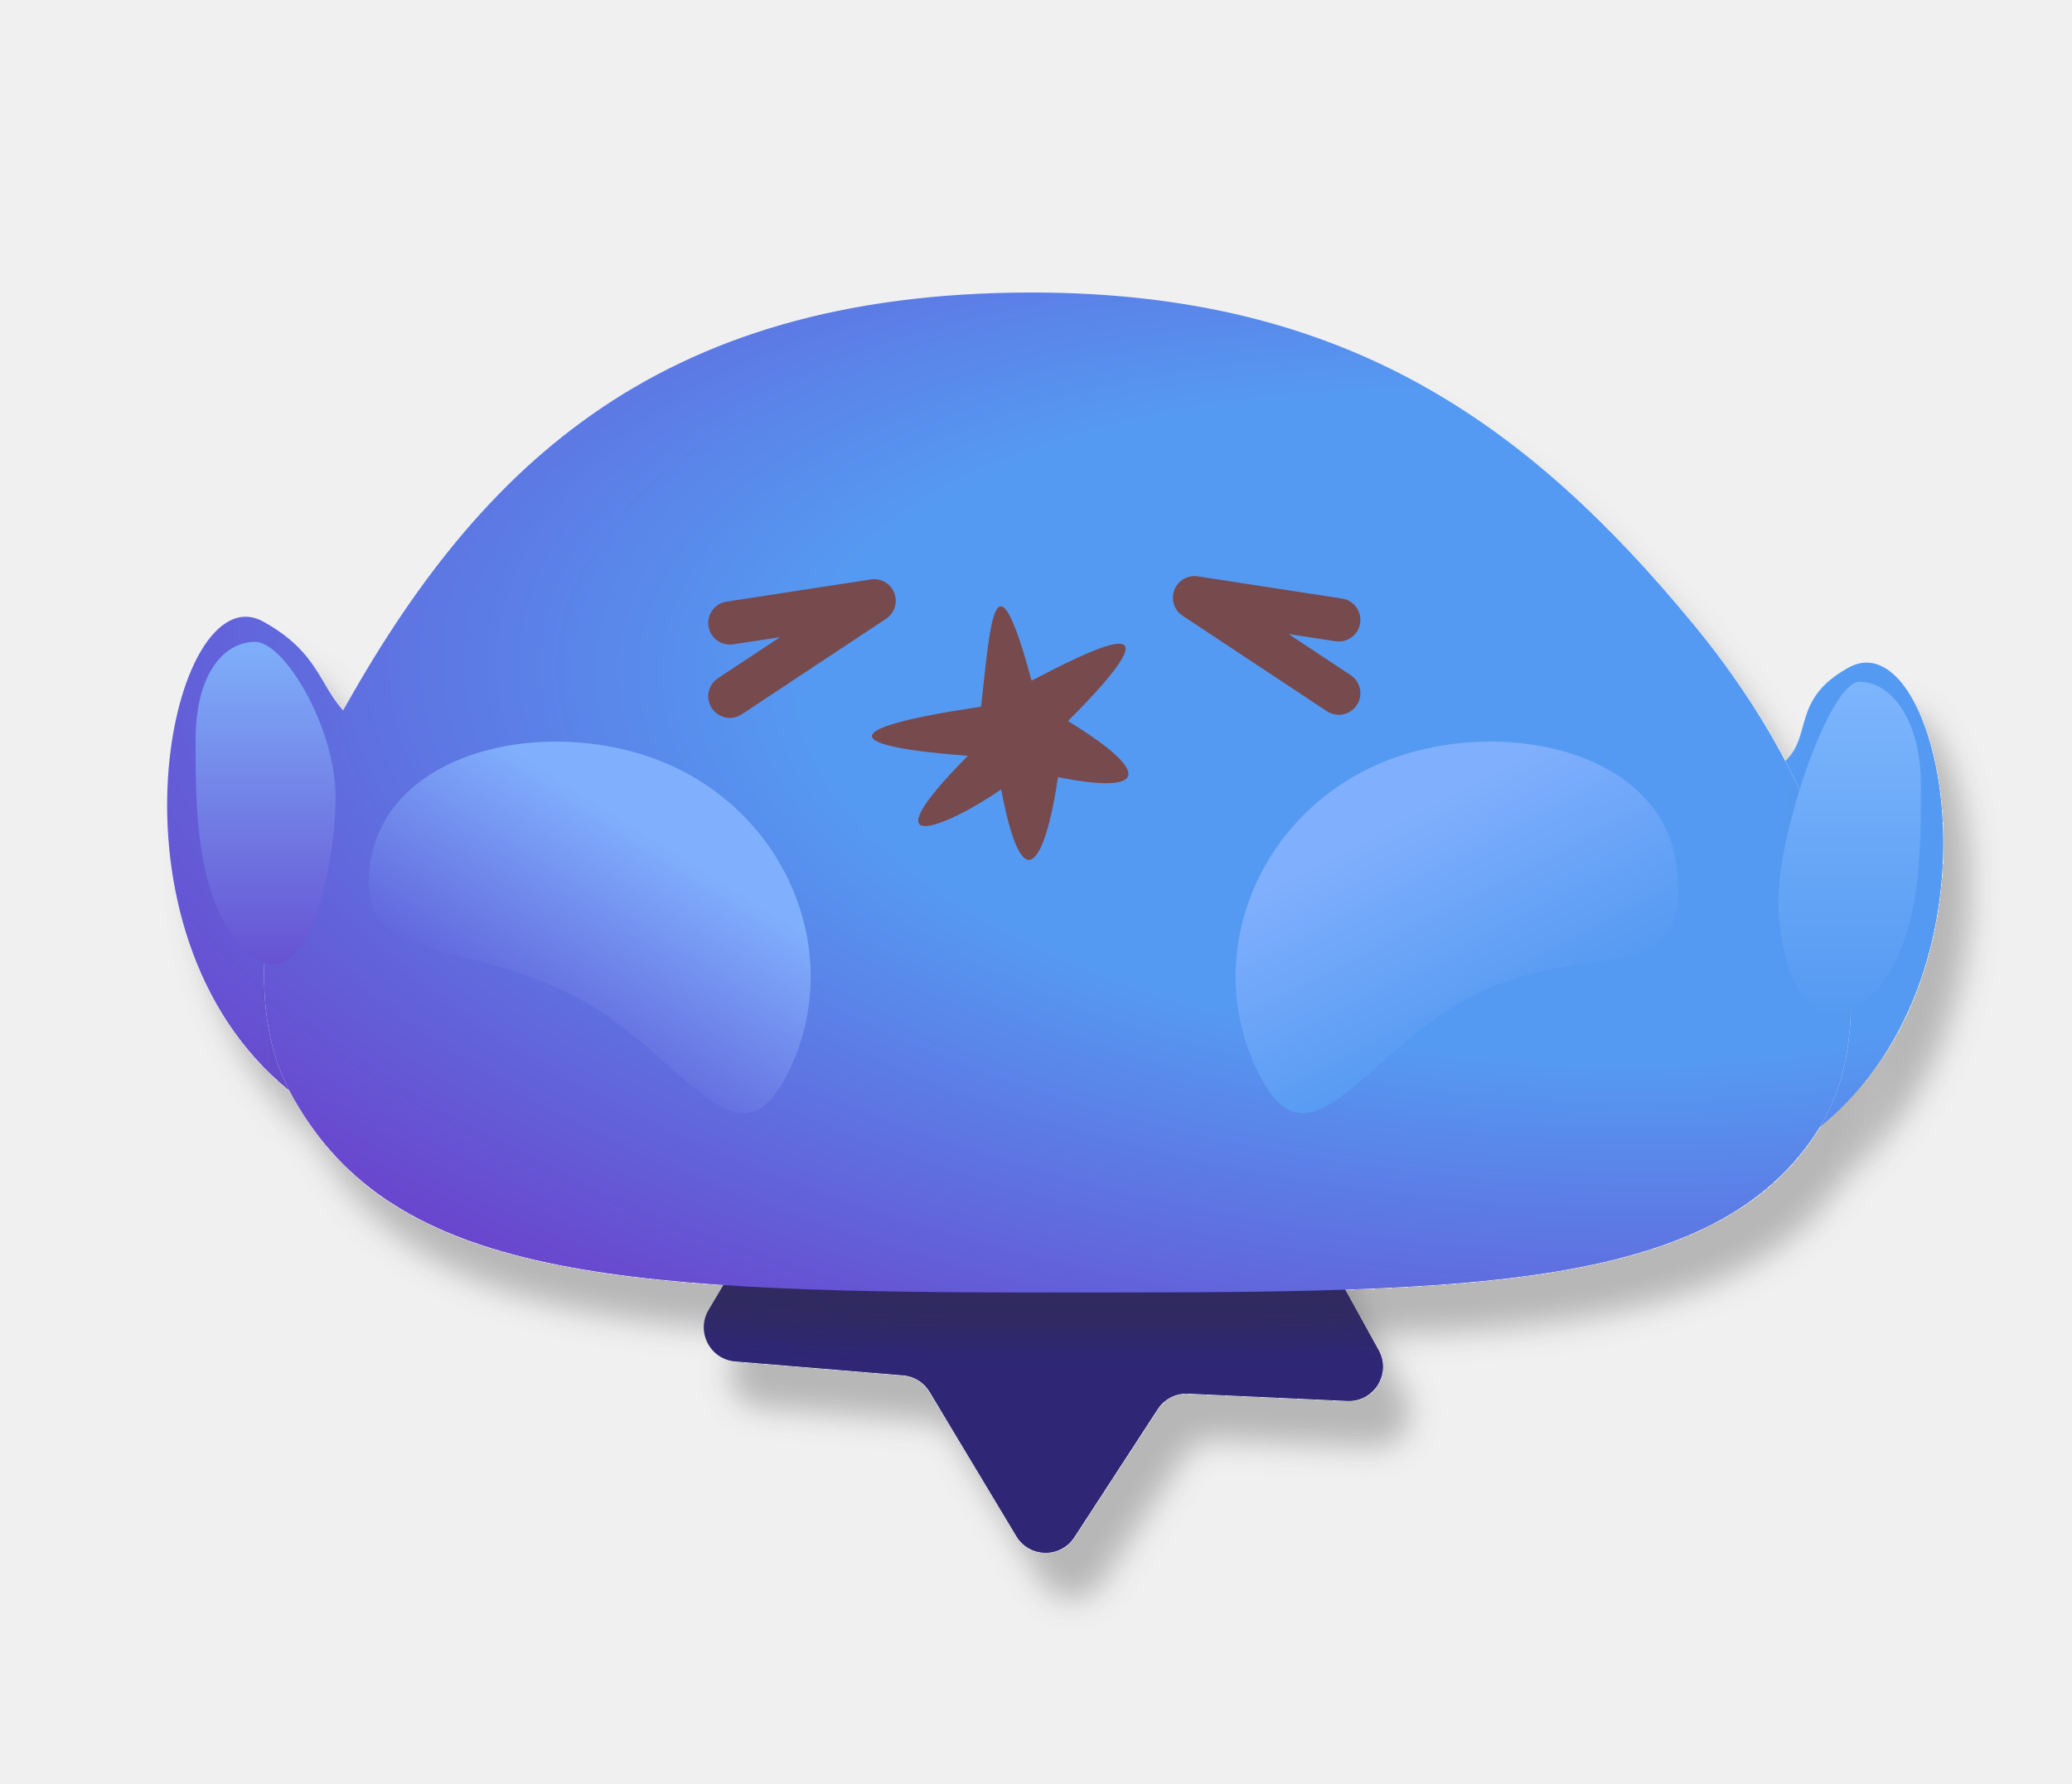
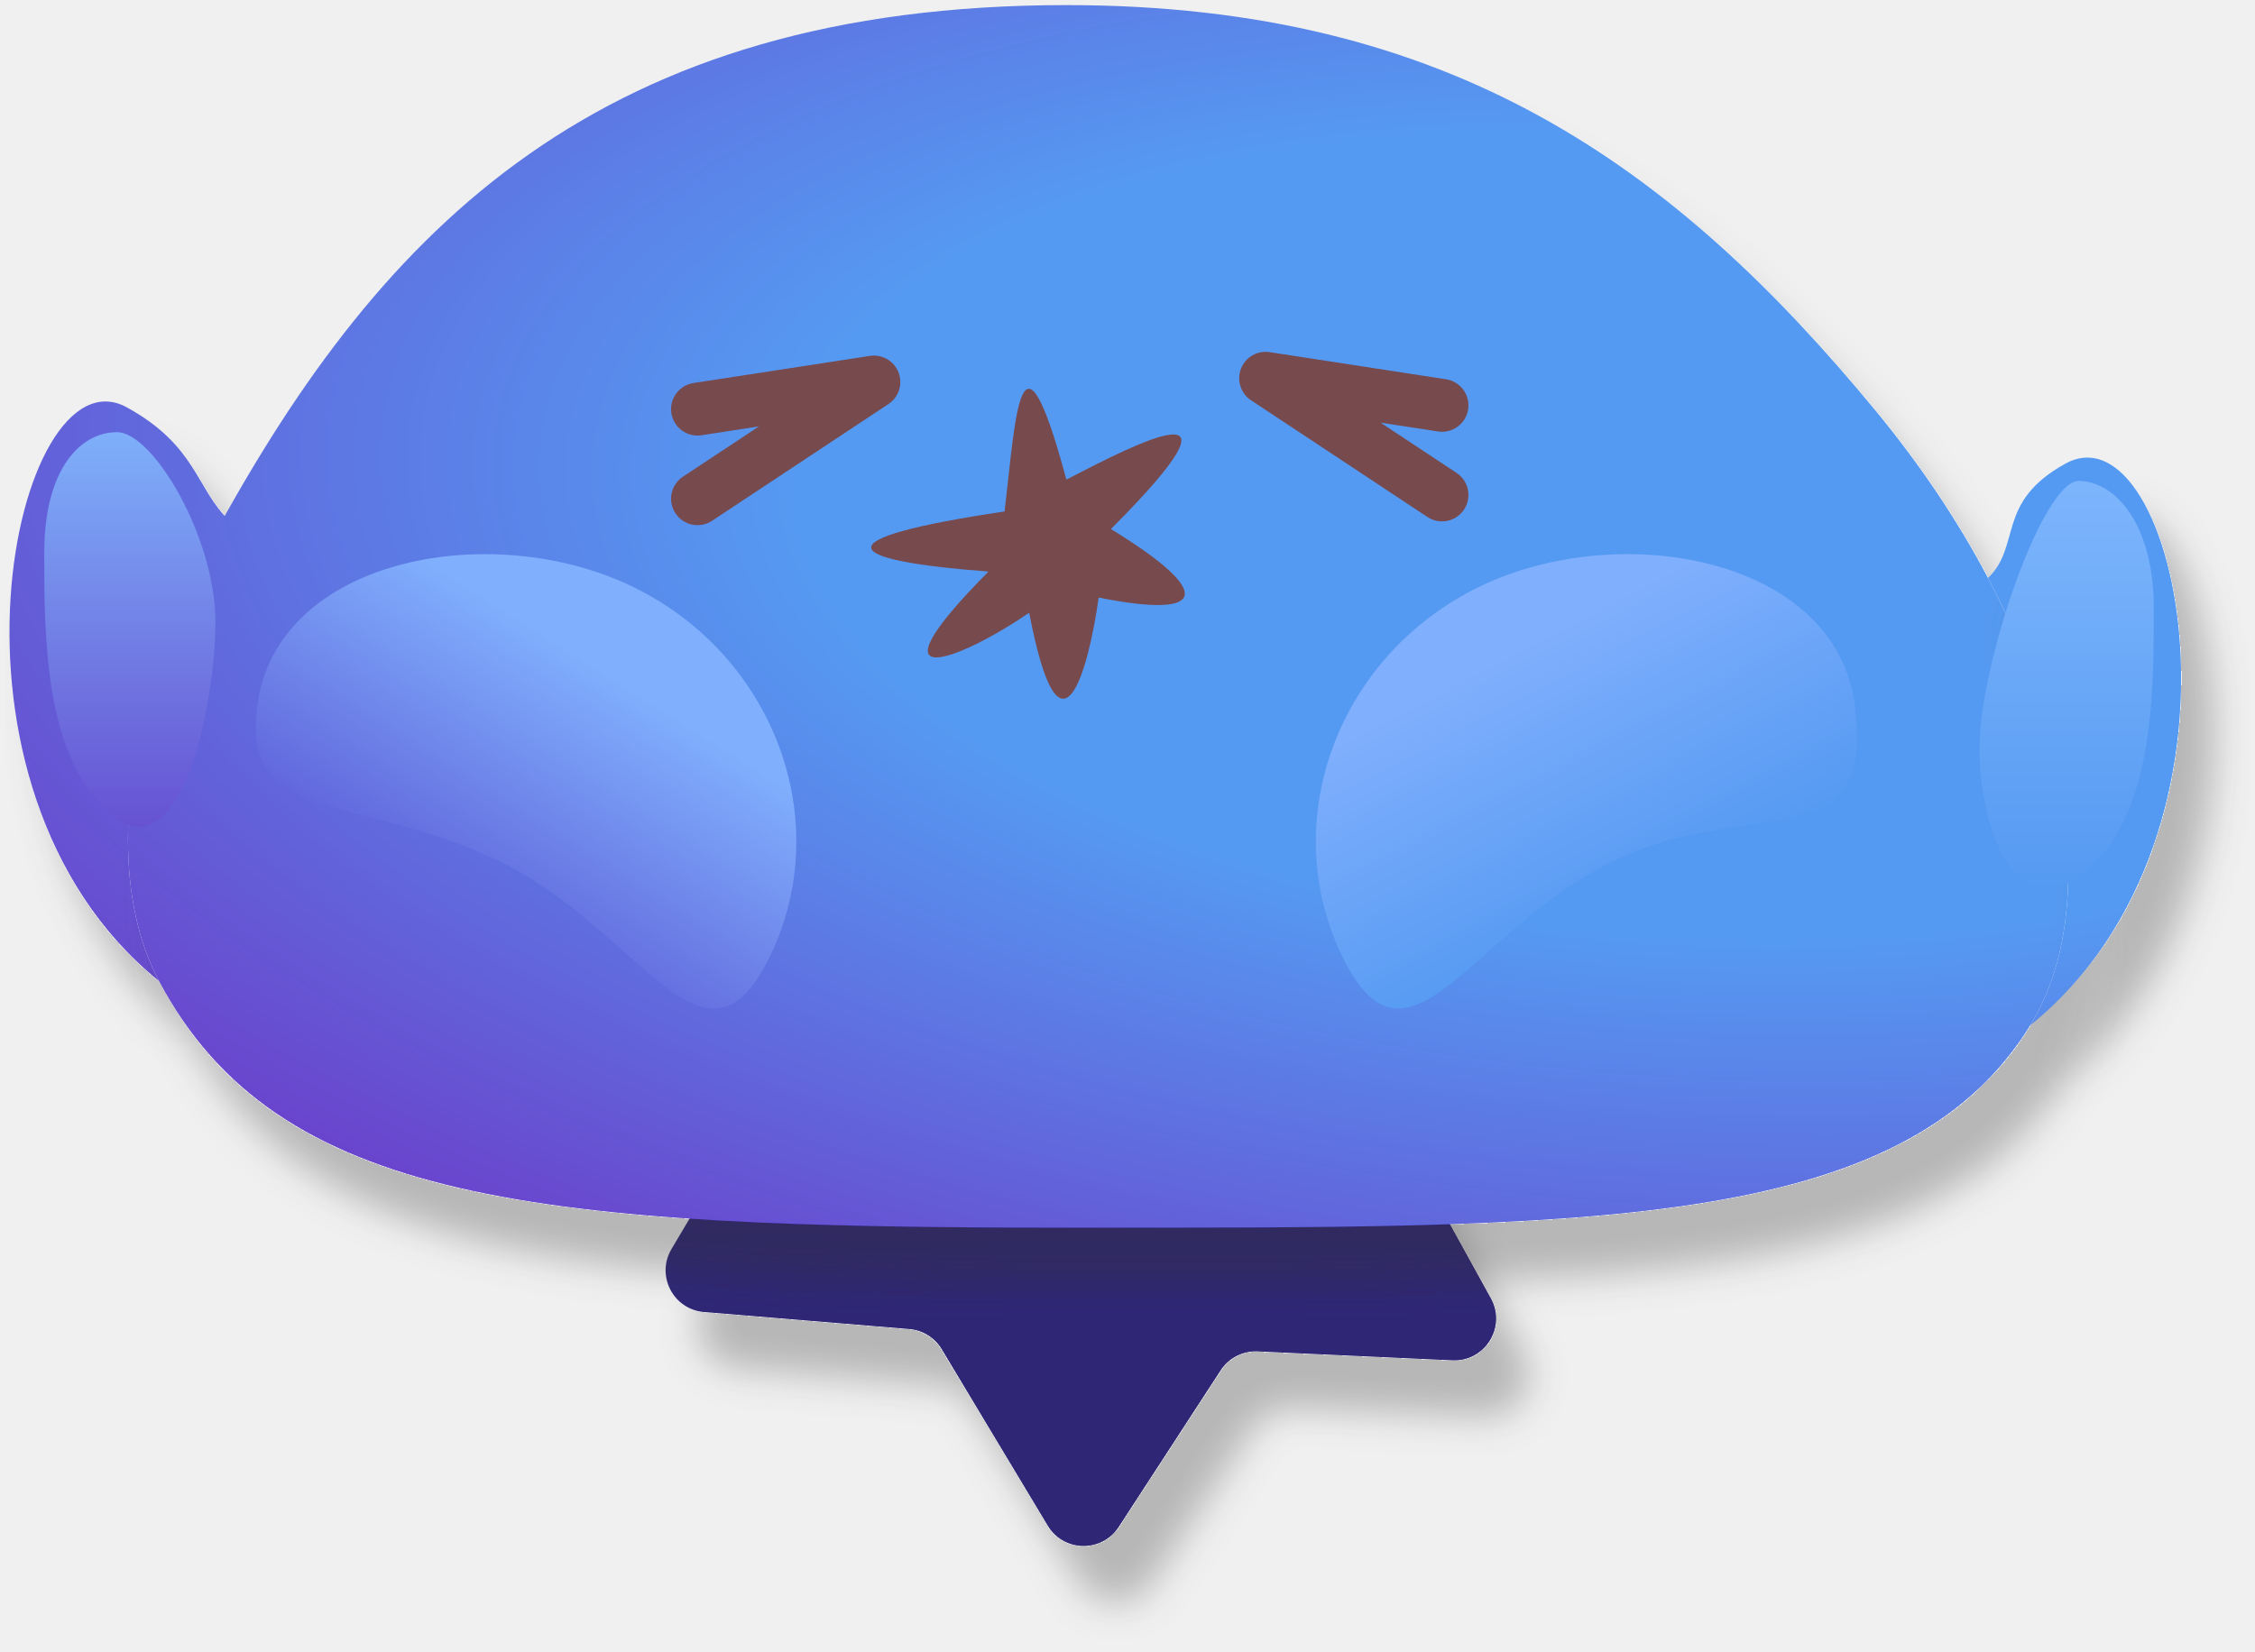
- <svg xmlns="http://www.w3.org/2000/svg" width="273" height="235" viewBox="0 0 273 235" fill="none">
-   <g filter="url(#filter0_d_14855_372)">
-     <path d="M181.662 177.949C183.364 181.037 181.027 184.796 177.506 184.635L156.525 183.673C154.927 183.598 153.41 184.377 152.537 185.717L141.553 202.595C139.735 205.388 135.622 205.313 133.906 202.457L122.479 183.433C121.731 182.188 120.431 181.38 118.985 181.261L96.868 179.426C93.548 179.151 91.662 175.494 93.362 172.63L103.64 155.313C104.456 153.937 104.483 152.232 103.711 150.832L93.567 132.44C91.865 129.354 94.202 125.595 97.723 125.756L118.705 126.718C120.302 126.792 121.819 126.013 122.692 124.673L133.676 107.796C135.494 105.003 139.608 105.077 141.323 107.934L152.75 126.958C153.498 128.202 154.799 129.01 156.245 129.13L178.36 130.964C181.681 131.239 183.567 134.896 181.866 137.761L171.589 155.078C170.773 156.453 170.746 158.158 171.518 159.559L181.662 177.949Z" fill="#2F2776" />
+ <svg xmlns="http://www.w3.org/2000/svg" width="243" height="178" viewBox="0 0 243 178" fill="none">
+   <g clip-path="url(#clip0_14961_354)">
+     <g filter="url(#filter0_d_14961_354)">
+       <path d="M160.662 139.949C162.364 143.037 160.027 146.796 156.506 146.635L135.525 145.673C133.927 145.598 132.41 146.377 131.537 147.717L120.553 164.595C118.735 167.388 114.622 167.313 112.906 164.457L101.479 145.433C100.731 144.188 99.431 143.38 97.985 143.261L75.868 141.426C72.548 141.151 70.662 137.494 72.362 134.63L82.64 117.313C83.456 115.937 83.483 114.232 82.711 112.832L72.567 94.44C70.865 91.354 73.202 87.595 76.723 87.756L97.705 88.718C99.302 88.792 100.819 88.013 101.692 86.673L112.676 69.796C114.494 67.003 118.608 67.077 120.323 69.934L131.75 88.958C132.498 90.202 133.799 91.01 135.245 91.13L157.36 92.964C160.681 93.239 162.567 96.896 160.866 99.761L150.589 117.078C149.773 118.453 149.746 120.158 150.518 121.559L160.662 139.949Z" fill="#2F2776" />
+     </g>
+     <g filter="url(#filter1_d_14961_354)">
+       <path d="M13.79 90.365C13.79 79.889 18.741 67.132 24.729 56.146C21.099 52.653 21.2 48.049 13.664 43.908C1.591 37.274 -8.829 84.727 17.141 105.755C14.951 101.633 13.79 96.57 13.79 90.365Z" fill="url(#paint0_radial_14961_354)" />
+     </g>
+     <g filter="url(#filter2_d_14961_354)">
+       <path d="M218.773 110.531C218.917 110.298 219.056 110.061 219.193 109.822C221.603 105.591 222.883 100.333 222.883 93.815C222.883 83.675 219.784 72.819 214.156 62.171C210.934 56.076 206.884 50.049 202.11 44.264C180.427 17.984 156.431 0.55 114.948 0.55C64.863 0.55 41.282 24.277 23.085 57.663C17.098 68.648 13.79 79.889 13.79 90.365C13.79 96.57 14.95 101.633 17.141 105.755C29.887 129.742 58.017 132.33 114.822 132.33C170.552 132.33 204.983 132.897 218.773 110.531Z" fill="url(#paint1_radial_14961_354)" />
+     </g>
+     <g filter="url(#filter3_d_14961_354)">
+       <path d="M222.883 93.815C222.883 100.333 221.603 105.591 219.192 109.822C219.056 110.061 218.916 110.298 218.773 110.531C244.743 89.503 234.652 43.337 222.579 49.971C215.042 54.111 217.856 58.813 214.228 62.306C219.811 72.911 222.883 83.718 222.883 93.815Z" fill="url(#paint2_radial_14961_354)" />
+     </g>
+     <path d="M213.32 80.615C213.32 89.737 217.467 100.35 225.061 93.616C232.093 87.381 232.093 74.679 232.093 65.557C232.093 56.435 227.883 51.846 223.999 51.846C220.116 51.846 213.32 71.493 213.32 80.615Z" fill="url(#paint3_linear_14961_354)" />
+     <path d="M93.739 38.363C95.06 38.159 96.346 38.903 96.828 40.151C97.31 41.398 96.859 42.813 95.743 43.551L76.735 56.134C75.423 57.002 73.656 56.643 72.788 55.331C71.92 54.02 72.28 52.253 73.591 51.385L81.781 45.964L75.596 46.916C74.041 47.155 72.588 46.089 72.348 44.535C72.109 42.98 73.175 41.526 74.73 41.287L93.739 38.363Z" fill="#774A4E" />
+     <path d="M136.816 37.956C135.495 37.753 134.209 38.497 133.727 39.744C133.245 40.992 133.696 42.407 134.812 43.145L153.821 55.728C155.131 56.596 156.899 56.236 157.767 54.925C158.634 53.614 158.275 51.847 156.964 50.979L148.774 45.558L154.96 46.509C156.514 46.748 157.968 45.682 158.207 44.128C158.446 42.574 157.38 41.12 155.825 40.881L136.816 37.956Z" fill="#774A4E" />
+     <path d="M114.913 51.692C109.898 33.066 109.469 44.955 108.254 55.13C88.359 58.089 90.392 60.389 106.519 61.609C93.005 75.24 103.455 71.174 110.907 66.043C114.248 83.584 117.29 72.263 118.394 64.409C129.982 66.743 131.056 63.955 119.714 57.028C135.782 40.915 122.523 47.762 114.913 51.692H114.913Z" fill="#774A4E" />
+     <path d="M23.213 67.036C23.213 76.158 19.393 94.38 11.8 87.646C4.769 81.411 4.769 68.709 4.769 59.587C4.769 50.465 8.725 46.584 12.608 46.584C16.492 46.584 23.213 57.914 23.213 67.036Z" fill="url(#paint4_linear_14961_354)" />
+     <path d="M82.985 103.051C75.916 117.66 69.076 100.227 53.808 92.838C38.54 85.45 26.184 89.079 27.694 76.296C29.597 60.178 52.871 55.834 68.139 63.222C83.408 70.611 90.054 88.443 82.985 103.051Z" fill="url(#paint5_linear_14961_354)" />
+     <path d="M144.624 103.051C151.693 117.66 158.532 100.226 173.801 92.838C189.07 85.45 201.819 93.107 199.915 76.295C198.088 60.169 174.738 55.834 159.469 63.222C144.202 70.61 137.555 88.443 144.624 103.051Z" fill="url(#paint6_linear_14961_354)" />
  </g>
-   <g filter="url(#filter1_d_14855_372)">
-     <path d="M34.79 128.365C34.79 117.889 39.741 105.132 45.729 94.146C42.099 90.653 42.2 86.049 34.664 81.908C22.591 75.274 12.171 122.727 38.141 143.755C35.951 139.633 34.79 134.57 34.79 128.365Z" fill="url(#paint0_radial_14855_372)" />
-   </g>
-   <g filter="url(#filter2_d_14855_372)">
-     <path d="M239.773 148.531C239.917 148.298 240.056 148.061 240.193 147.822C242.603 143.591 243.883 138.333 243.883 131.815C243.883 121.675 240.784 110.819 235.156 100.171C231.934 94.076 227.884 88.049 223.11 82.264C201.427 55.984 177.431 38.55 135.948 38.55C85.863 38.55 62.282 62.277 44.085 95.663C38.098 106.648 34.79 117.889 34.79 128.365C34.79 134.57 35.95 139.633 38.141 143.755C50.887 167.742 79.017 170.33 135.822 170.33C191.552 170.33 225.983 170.897 239.773 148.531Z" fill="url(#paint1_radial_14855_372)" />
-   </g>
-   <g filter="url(#filter3_d_14855_372)">
-     <path d="M243.883 131.815C243.883 138.333 242.603 143.591 240.192 147.822C240.056 148.061 239.916 148.298 239.773 148.531C265.743 127.503 255.652 81.337 243.579 87.971C236.042 92.112 238.856 96.813 235.228 100.306C240.811 110.911 243.883 121.718 243.883 131.815Z" fill="url(#paint2_radial_14855_372)" />
-   </g>
-   <path d="M234.32 118.615C234.32 127.737 238.467 138.35 246.061 131.616C253.093 125.381 253.093 112.679 253.093 103.557C253.093 94.435 248.883 89.846 244.999 89.846C241.116 89.846 234.32 109.493 234.32 118.615Z" fill="url(#paint3_linear_14855_372)" />
-   <path d="M114.739 76.363C116.06 76.159 117.346 76.903 117.828 78.151C118.31 79.398 117.859 80.813 116.743 81.551L97.735 94.134C96.423 95.002 94.656 94.643 93.788 93.332C92.92 92.02 93.28 90.253 94.591 89.385L102.781 83.964L96.596 84.916C95.041 85.155 93.588 84.089 93.348 82.534C93.109 80.98 94.175 79.526 95.73 79.287L114.739 76.363Z" fill="#774A4E" />
-   <path d="M157.816 75.956C156.495 75.753 155.209 76.497 154.727 77.744C154.245 78.992 154.696 80.407 155.812 81.145L174.821 93.728C176.131 94.596 177.899 94.236 178.767 92.925C179.634 91.614 179.275 89.847 177.964 88.979L169.774 83.558L175.96 84.509C177.514 84.749 178.968 83.682 179.207 82.128C179.446 80.574 178.38 79.12 176.825 78.881L157.816 75.956Z" fill="#774A4E" />
-   <path d="M135.913 89.692C130.898 71.066 130.469 82.955 129.254 93.13C109.359 96.088 111.392 98.389 127.519 99.609C114.005 113.24 124.455 109.174 131.907 104.043C135.248 121.584 138.29 110.263 139.394 102.41C150.982 104.743 152.056 101.955 140.714 95.028C156.782 78.915 143.523 85.762 135.913 89.692H135.913Z" fill="#774A4E" />
-   <path d="M44.213 105.036C44.213 114.158 40.393 132.38 32.8 125.646C25.769 119.411 25.769 106.709 25.769 97.587C25.769 88.465 29.725 84.584 33.608 84.584C37.492 84.584 44.213 95.914 44.213 105.036Z" fill="url(#paint4_linear_14855_372)" />
-   <path d="M103.985 141.051C96.916 155.66 90.076 138.227 74.808 130.838C59.54 123.45 47.184 127.078 48.694 114.295C50.597 98.178 73.871 93.834 89.139 101.222C104.408 108.611 111.054 126.443 103.985 141.051Z" fill="url(#paint5_linear_14855_372)" />
-   <path d="M165.624 141.051C172.693 155.66 179.532 138.226 194.801 130.838C210.07 123.449 222.819 131.107 220.915 114.295C219.088 98.169 195.738 93.834 180.469 101.222C165.202 108.61 158.555 126.443 165.624 141.051Z" fill="url(#paint6_linear_14855_372)" />
  <defs>
-     <filter id="filter0_d_14855_372" x="92.225" y="105.746" width="97.778" height="108.899" filterUnits="userSpaceOnUse" color-interpolation-filters="sRGB">
+     <filter id="filter0_d_14961_354" x="71.225" y="67.746" width="97.778" height="108.899" filterUnits="userSpaceOnUse" color-interpolation-filters="sRGB">
      <feFlood flood-opacity="0" result="BackgroundImageFix" />
      <feColorMatrix in="SourceAlpha" type="matrix" values="0 0 0 0 0 0 0 0 0 0 0 0 0 0 0 0 0 0 127 0" result="hardAlpha" />
      <feOffset dx="3.5" dy="6" />
      <feGaussianBlur stdDeviation="2" />
      <feComposite in2="hardAlpha" operator="out" />
      <feColorMatrix type="matrix" values="0 0 0 0 0.204 0 0 0 0 0.192 0 0 0 0 0.192 0 0 0 0.3 0" />
-       <feBlend mode="normal" in2="BackgroundImageFix" result="effect1_dropShadow_14855_372" />
-       <feBlend mode="normal" in="SourceGraphic" in2="effect1_dropShadow_14855_372" result="shape" />
+       <feBlend mode="normal" in2="BackgroundImageFix" result="effect1_dropShadow_14961_354" />
+       <feBlend mode="normal" in="SourceGraphic" in2="effect1_dropShadow_14961_354" result="shape" />
    </filter>
-     <filter id="filter1_d_14855_372" x="21.52" y="81.278" width="31.708" height="72.477" filterUnits="userSpaceOnUse" color-interpolation-filters="sRGB">
+     <filter id="filter1_d_14961_354" x="0.521" y="43.278" width="31.708" height="72.477" filterUnits="userSpaceOnUse" color-interpolation-filters="sRGB">
      <feFlood flood-opacity="0" result="BackgroundImageFix" />
      <feColorMatrix in="SourceAlpha" type="matrix" values="0 0 0 0 0 0 0 0 0 0 0 0 0 0 0 0 0 0 127 0" result="hardAlpha" />
      <feOffset dx="3.5" dy="6" />
      <feGaussianBlur stdDeviation="2" />
      <feComposite in2="hardAlpha" operator="out" />
      <feColorMatrix type="matrix" values="0 0 0 0 0.204 0 0 0 0 0.192 0 0 0 0 0.192 0 0 0 0.3 0" />
-       <feBlend mode="normal" in2="BackgroundImageFix" result="effect1_dropShadow_14855_372" />
-       <feBlend mode="normal" in="SourceGraphic" in2="effect1_dropShadow_14855_372" result="shape" />
+       <feBlend mode="normal" in2="BackgroundImageFix" result="effect1_dropShadow_14961_354" />
+       <feBlend mode="normal" in="SourceGraphic" in2="effect1_dropShadow_14961_354" result="shape" />
    </filter>
-     <filter id="filter2_d_14855_372" x="34.29" y="38.55" width="217.093" height="141.781" filterUnits="userSpaceOnUse" color-interpolation-filters="sRGB">
+     <filter id="filter2_d_14961_354" x="13.29" y="0.55" width="217.093" height="141.781" filterUnits="userSpaceOnUse" color-interpolation-filters="sRGB">
      <feFlood flood-opacity="0" result="BackgroundImageFix" />
      <feColorMatrix in="SourceAlpha" type="matrix" values="0 0 0 0 0 0 0 0 0 0 0 0 0 0 0 0 0 0 127 0" result="hardAlpha" />
      <feOffset dx="3.5" dy="6" />
      <feGaussianBlur stdDeviation="2" />
      <feComposite in2="hardAlpha" operator="out" />
      <feColorMatrix type="matrix" values="0 0 0 0 0.204 0 0 0 0 0.192 0 0 0 0 0.192 0 0 0 0.3 0" />
-       <feBlend mode="normal" in2="BackgroundImageFix" result="effect1_dropShadow_14855_372" />
-       <feBlend mode="normal" in="SourceGraphic" in2="effect1_dropShadow_14855_372" result="shape" />
+       <feBlend mode="normal" in2="BackgroundImageFix" result="effect1_dropShadow_14961_354" />
+       <feBlend mode="normal" in="SourceGraphic" in2="effect1_dropShadow_14961_354" result="shape" />
    </filter>
-     <filter id="filter3_d_14855_372" x="234.728" y="87.325" width="28.809" height="71.206" filterUnits="userSpaceOnUse" color-interpolation-filters="sRGB">
+     <filter id="filter3_d_14961_354" x="213.728" y="49.325" width="28.809" height="71.206" filterUnits="userSpaceOnUse" color-interpolation-filters="sRGB">
      <feFlood flood-opacity="0" result="BackgroundImageFix" />
      <feColorMatrix in="SourceAlpha" type="matrix" values="0 0 0 0 0 0 0 0 0 0 0 0 0 0 0 0 0 0 127 0" result="hardAlpha" />
      <feOffset dx="3.5" dy="6" />
      <feGaussianBlur stdDeviation="2" />
      <feComposite in2="hardAlpha" operator="out" />
      <feColorMatrix type="matrix" values="0 0 0 0 0.204 0 0 0 0 0.192 0 0 0 0 0.192 0 0 0 0.3 0" />
-       <feBlend mode="normal" in2="BackgroundImageFix" result="effect1_dropShadow_14855_372" />
-       <feBlend mode="normal" in="SourceGraphic" in2="effect1_dropShadow_14855_372" result="shape" />
+       <feBlend mode="normal" in2="BackgroundImageFix" result="effect1_dropShadow_14961_354" />
+       <feBlend mode="normal" in="SourceGraphic" in2="effect1_dropShadow_14961_354" result="shape" />
    </filter>
-     <radialGradient id="paint0_radial_14855_372" cx="0" cy="0" r="1" gradientTransform="matrix(-19.259 102.704 -223.22 -22.2746 200.054 95.7153)" gradientUnits="userSpaceOnUse">
+     <radialGradient id="paint0_radial_14961_354" cx="0" cy="0" r="1" gradientTransform="matrix(-19.259 102.704 -223.22 -22.2746 179.054 57.7153)" gradientUnits="userSpaceOnUse">
      <stop offset="0.415" stop-color="#559AF2" />
      <stop offset="1" stop-color="#6B3ECA" />
    </radialGradient>
-     <radialGradient id="paint1_radial_14855_372" cx="0" cy="0" r="1" gradientTransform="matrix(-19.259 102.704 -223.22 -22.2746 200.054 95.7155)" gradientUnits="userSpaceOnUse">
+     <radialGradient id="paint1_radial_14961_354" cx="0" cy="0" r="1" gradientTransform="matrix(-19.259 102.704 -223.22 -22.2746 179.054 57.7155)" gradientUnits="userSpaceOnUse">
      <stop offset="0.415" stop-color="#559AF2" />
      <stop offset="1" stop-color="#6B3ECA" />
    </radialGradient>
-     <radialGradient id="paint2_radial_14855_372" cx="0" cy="0" r="1" gradientTransform="matrix(-19.2589 102.704 -223.22 -22.2746 200.054 95.7151)" gradientUnits="userSpaceOnUse">
+     <radialGradient id="paint2_radial_14961_354" cx="0" cy="0" r="1" gradientTransform="matrix(-19.2589 102.704 -223.22 -22.2746 179.054 57.7151)" gradientUnits="userSpaceOnUse">
      <stop offset="0.415" stop-color="#559AF2" />
      <stop offset="1" stop-color="#6B3ECA" />
    </radialGradient>
-     <linearGradient id="paint3_linear_14855_372" x1="243.707" y1="87.04" x2="243.707" y2="133.742" gradientUnits="userSpaceOnUse">
+     <linearGradient id="paint3_linear_14961_354" x1="222.707" y1="49.04" x2="222.707" y2="95.742" gradientUnits="userSpaceOnUse">
      <stop stop-color="#80B7FD" />
      <stop offset="1" stop-color="#559AF2" />
    </linearGradient>
-     <linearGradient id="paint4_linear_14855_372" x1="35.155" y1="81.07" x2="35.155" y2="127.772" gradientUnits="userSpaceOnUse">
+     <linearGradient id="paint4_linear_14961_354" x1="14.155" y1="43.07" x2="14.155" y2="89.772" gradientUnits="userSpaceOnUse">
      <stop stop-color="#80B7FD" />
      <stop offset="1" stop-color="#6651D2" />
    </linearGradient>
-     <linearGradient id="paint5_linear_14855_372" x1="80.666" y1="106.928" x2="64.612" y2="132.394" gradientUnits="userSpaceOnUse">
+     <linearGradient id="paint5_linear_14961_354" x1="59.666" y1="68.928" x2="43.612" y2="94.394" gradientUnits="userSpaceOnUse">
      <stop stop-color="#80AFFD" />
      <stop offset="1" stop-color="#6165DB" />
    </linearGradient>
-     <linearGradient id="paint6_linear_14855_372" x1="181.679" y1="109.137" x2="196.095" y2="136.713" gradientUnits="userSpaceOnUse">
+     <linearGradient id="paint6_linear_14961_354" x1="160.679" y1="71.137" x2="175.095" y2="98.713" gradientUnits="userSpaceOnUse">
      <stop stop-color="#80AFFD" />
      <stop offset="1" stop-color="#559AF2" />
    </linearGradient>
+     <clipPath id="clip0_14961_354">
+       <rect width="243" height="178" fill="white" />
+     </clipPath>
  </defs>
</svg>
